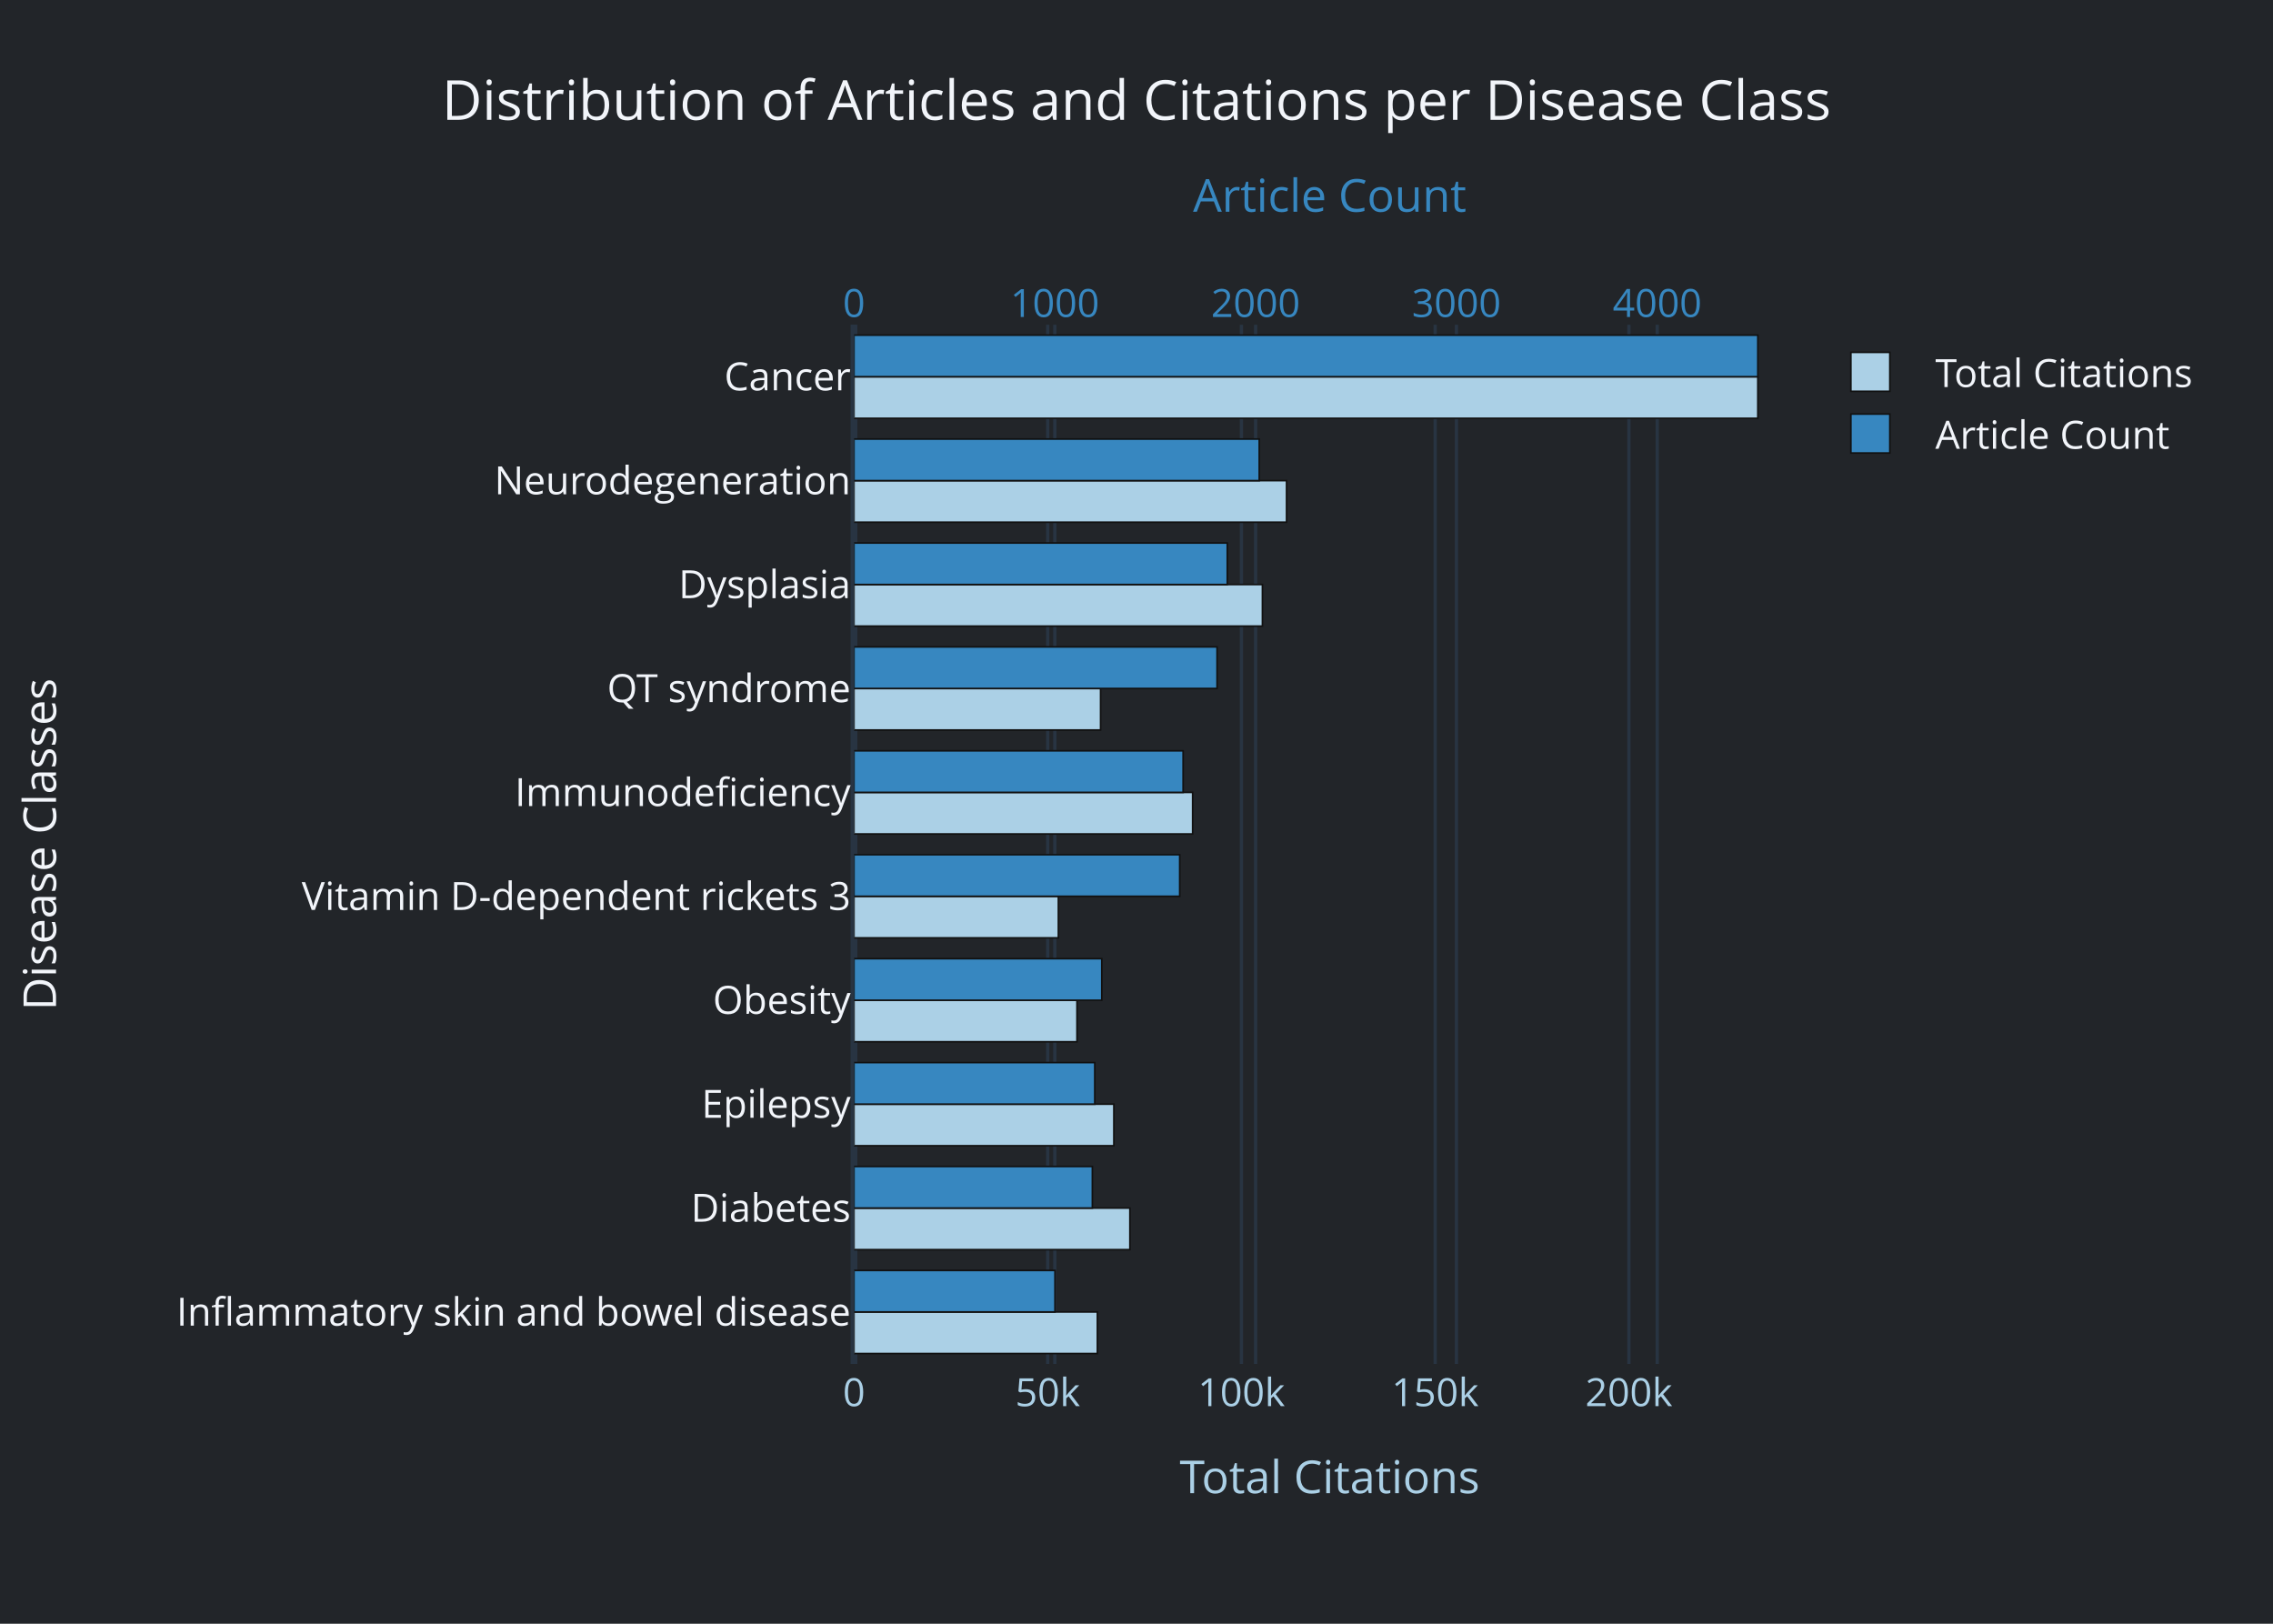
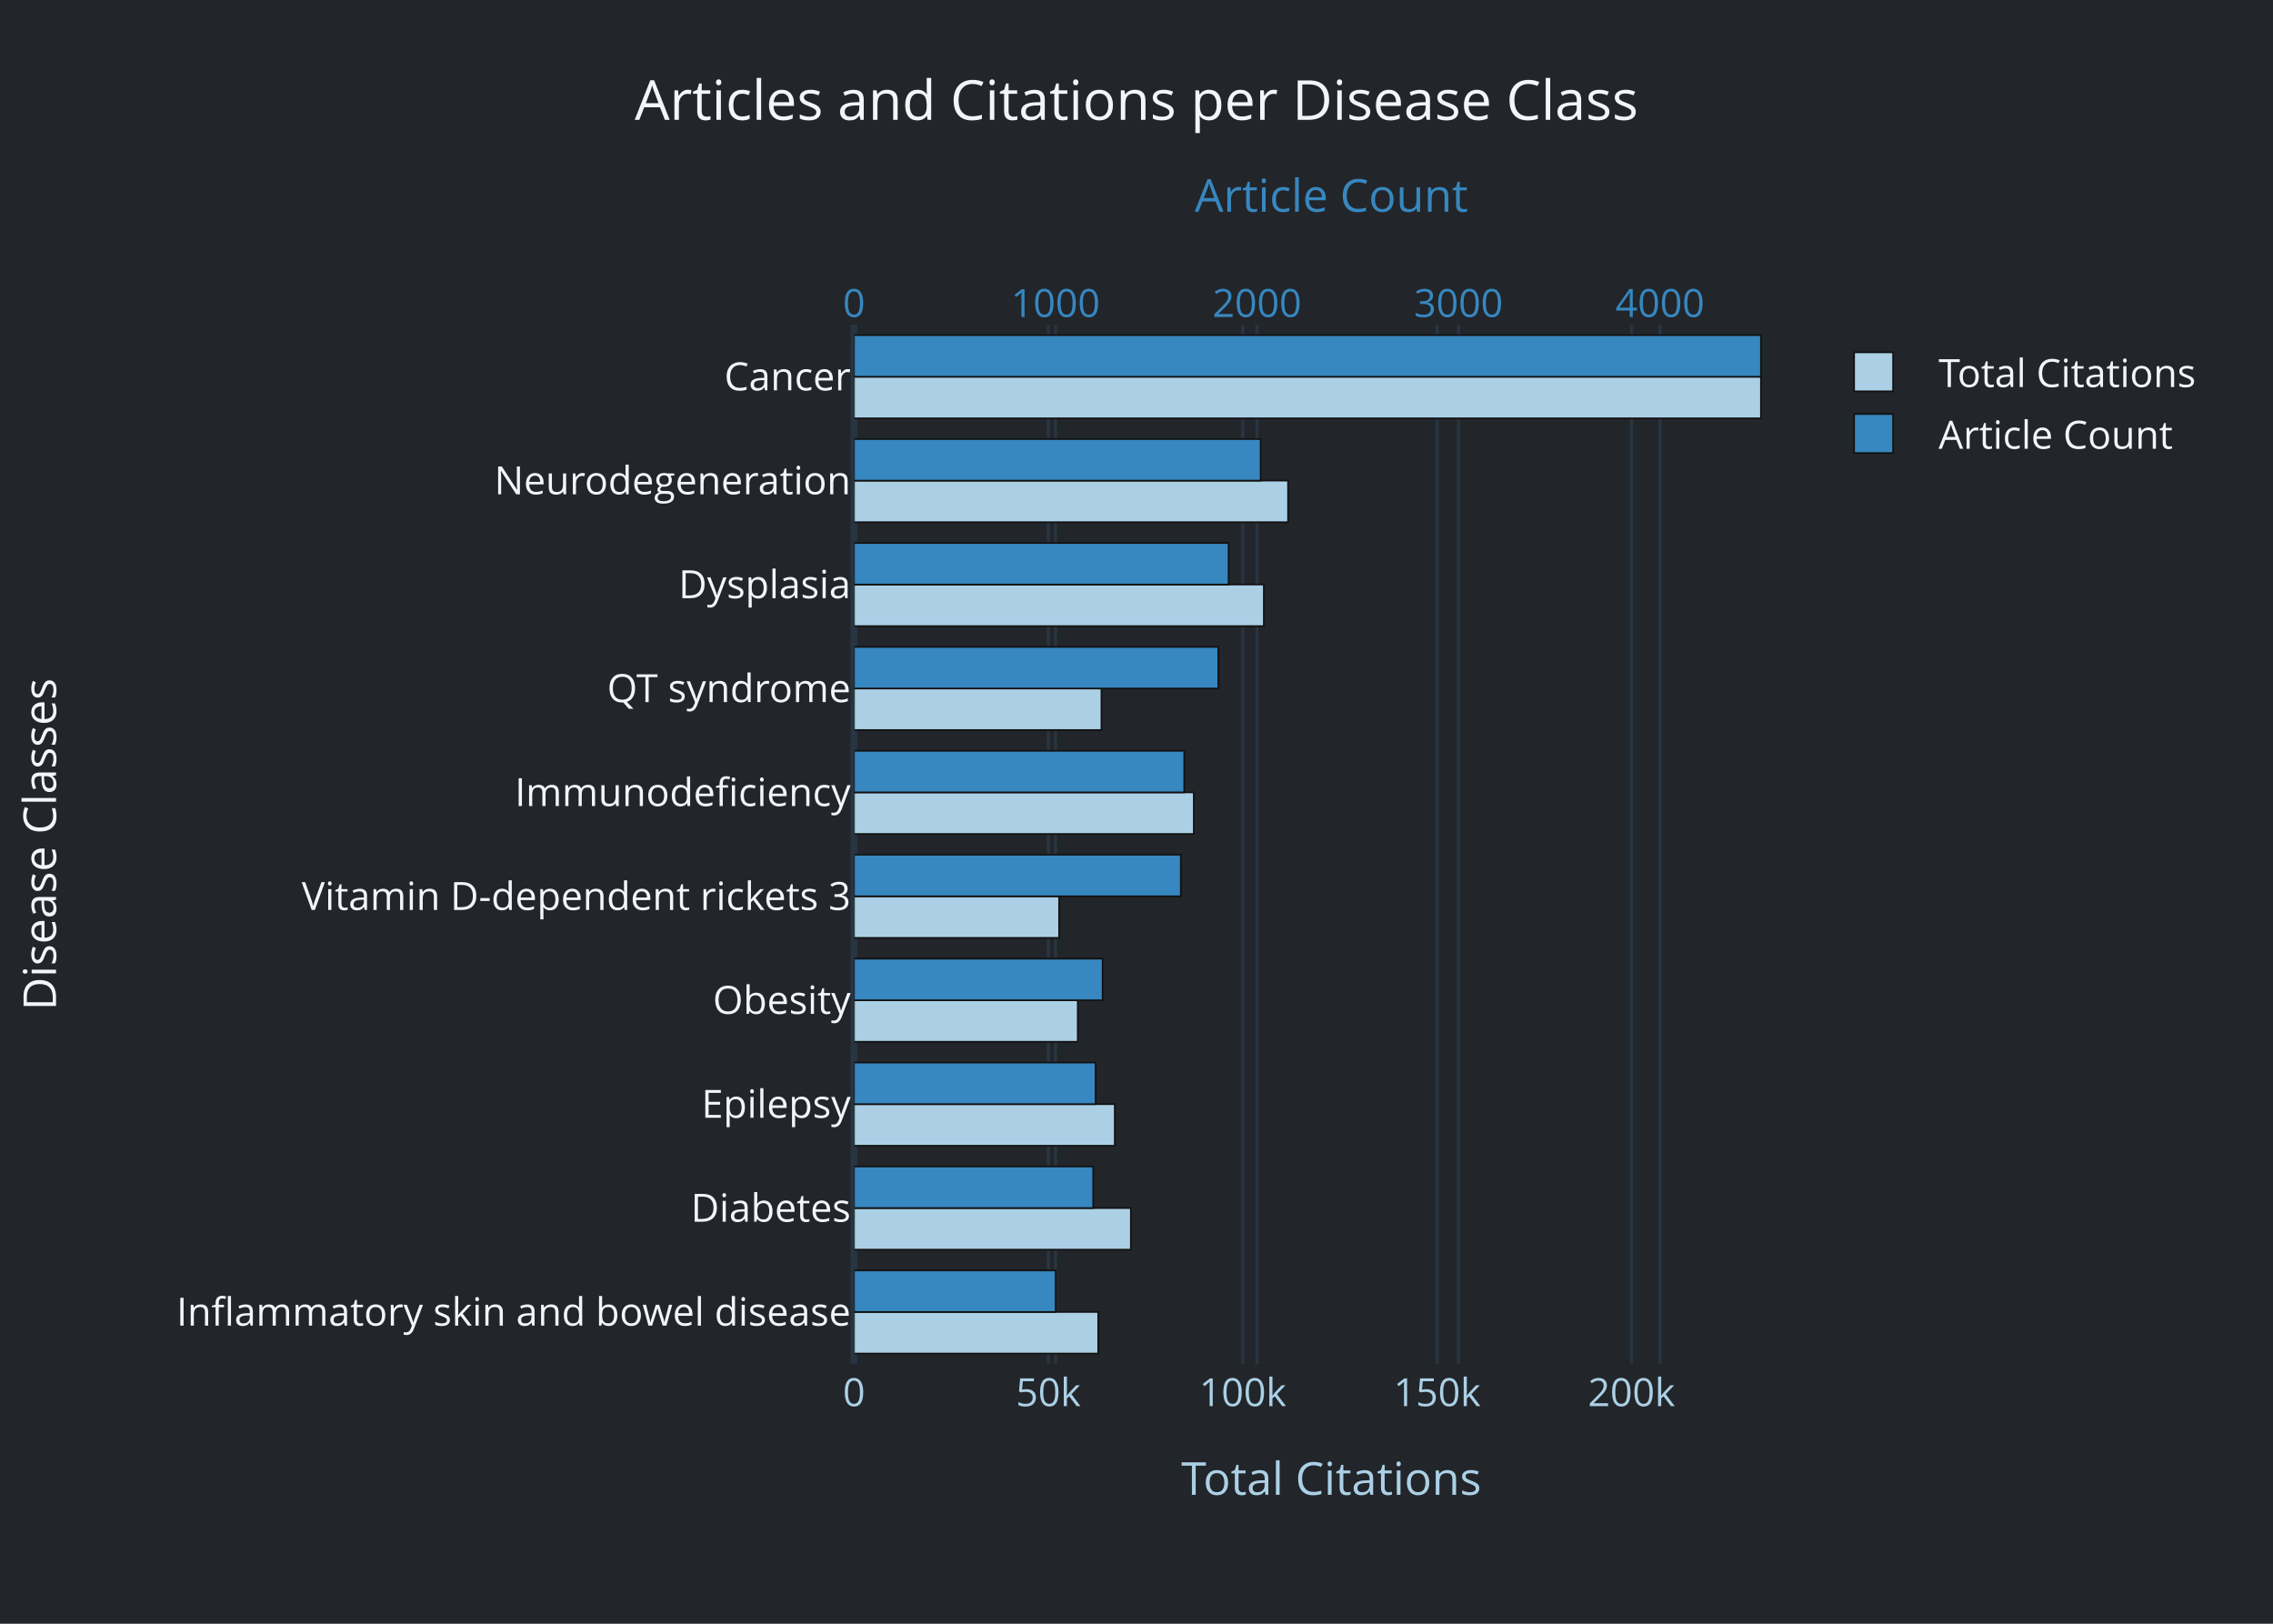
<svg xmlns="http://www.w3.org/2000/svg" class="main-svg" width="700" height="500" style="" viewBox="0 0 700 500">
  <rect x="0" y="0" width="700" height="500" style="fill: rgb(34, 37, 41); fill-opacity: 1;" />
-   <defs id="defs-c85c16">
+   <defs id="defs-28a818">
    <g class="clips">
-       <clipPath id="clipc85c16xyplot" class="plotclip">
-         <rect width="293" height="320" />
-       </clipPath>
-       <clipPath id="clipc85c16x2yplot" class="plotclip">
-         <rect width="293" height="320" />
-       </clipPath>
-       <clipPath class="axesclip" id="clipc85c16x">
-         <rect x="263" y="0" width="293" height="500" />
-       </clipPath>
-       <clipPath class="axesclip" id="clipc85c16y">
+       <clipPath id="clip28a818xyplot" class="plotclip">
+         <rect width="294" height="320" />
+       </clipPath>
+       <clipPath id="clip28a818x2yplot" class="plotclip">
+         <rect width="294" height="320" />
+       </clipPath>
+       <clipPath class="axesclip" id="clip28a818x">
+         <rect x="263" y="0" width="294" height="500" />
+       </clipPath>
+       <clipPath class="axesclip" id="clip28a818y">
        <rect x="0" y="100" width="700" height="320" />
      </clipPath>
-       <clipPath class="axesclip" id="clipc85c16xy">
-         <rect x="263" y="100" width="293" height="320" />
-       </clipPath>
-       <clipPath class="axesclip" id="clipc85c16x2">
-         <rect x="263" y="0" width="293" height="500" />
-       </clipPath>
-       <clipPath class="axesclip" id="clipc85c16x2y">
-         <rect x="263" y="100" width="293" height="320" />
+       <clipPath class="axesclip" id="clip28a818xy">
+         <rect x="263" y="100" width="294" height="320" />
+       </clipPath>
+       <clipPath class="axesclip" id="clip28a818x2">
+         <rect x="263" y="0" width="294" height="500" />
+       </clipPath>
+       <clipPath class="axesclip" id="clip28a818x2y">
+         <rect x="263" y="100" width="294" height="320" />
      </clipPath>
    </g>
    <g class="gradients" />
    <g class="patterns" />
  </defs>
  <g class="bglayer" />
  <g class="layer-below">
    <g class="imagelayer" />
    <g class="shapelayer" />
  </g>
  <g class="cartesianlayer">
    <g class="subplot xy">
      <g class="layer-subplot">
        <g class="shapelayer" />
        <g class="imagelayer" />
      </g>
      <g class="minor-gridlayer">
        <g class="x" />
        <g class="y" />
        <g class="x2" />
      </g>
      <g class="gridlayer">
        <g class="x">
-           <path class="xgrid crisp" transform="translate(322.66,0)" d="M0,100v320" style="stroke: rgb(40, 52, 66); stroke-opacity: 1; stroke-width: 1px;" />
-           <path class="xgrid crisp" transform="translate(382.32,0)" d="M0,100v320" style="stroke: rgb(40, 52, 66); stroke-opacity: 1; stroke-width: 1px;" />
-           <path class="xgrid crisp" transform="translate(441.98,0)" d="M0,100v320" style="stroke: rgb(40, 52, 66); stroke-opacity: 1; stroke-width: 1px;" />
-           <path class="xgrid crisp" transform="translate(501.64,0)" d="M0,100v320" style="stroke: rgb(40, 52, 66); stroke-opacity: 1; stroke-width: 1px;" />
+           <path class="xgrid crisp" transform="translate(322.86,0)" d="M0,100v320" style="stroke: rgb(40, 52, 66); stroke-opacity: 1; stroke-width: 1px;" />
+           <path class="xgrid crisp" transform="translate(382.73,0)" d="M0,100v320" style="stroke: rgb(40, 52, 66); stroke-opacity: 1; stroke-width: 1px;" />
+           <path class="xgrid crisp" transform="translate(442.59,0)" d="M0,100v320" style="stroke: rgb(40, 52, 66); stroke-opacity: 1; stroke-width: 1px;" />
+           <path class="xgrid crisp" transform="translate(502.45,0)" d="M0,100v320" style="stroke: rgb(40, 52, 66); stroke-opacity: 1; stroke-width: 1px;" />
        </g>
        <g class="y" />
        <g class="x2">
-           <path class="x2grid crisp" transform="translate(324.84,0)" d="M0,100v320" style="stroke: rgb(40, 52, 66); stroke-opacity: 1; stroke-width: 1px;" />
-           <path class="x2grid crisp" transform="translate(386.68,0)" d="M0,100v320" style="stroke: rgb(40, 52, 66); stroke-opacity: 1; stroke-width: 1px;" />
-           <path class="x2grid crisp" transform="translate(448.53,0)" d="M0,100v320" style="stroke: rgb(40, 52, 66); stroke-opacity: 1; stroke-width: 1px;" />
-           <path class="x2grid crisp" transform="translate(510.37,0)" d="M0,100v320" style="stroke: rgb(40, 52, 66); stroke-opacity: 1; stroke-width: 1px;" />
+           <path class="x2grid crisp" transform="translate(325.05,0)" d="M0,100v320" style="stroke: rgb(40, 52, 66); stroke-opacity: 1; stroke-width: 1px;" />
+           <path class="x2grid crisp" transform="translate(387.11,0)" d="M0,100v320" style="stroke: rgb(40, 52, 66); stroke-opacity: 1; stroke-width: 1px;" />
+           <path class="x2grid crisp" transform="translate(449.16,0)" d="M0,100v320" style="stroke: rgb(40, 52, 66); stroke-opacity: 1; stroke-width: 1px;" />
+           <path class="x2grid crisp" transform="translate(511.21,0)" d="M0,100v320" style="stroke: rgb(40, 52, 66); stroke-opacity: 1; stroke-width: 1px;" />
        </g>
      </g>
      <g class="zerolinelayer">
        <path class="xzl zl crisp" transform="translate(263,0)" d="M0,100v320" style="stroke: rgb(40, 52, 66); stroke-opacity: 1; stroke-width: 2px;" />
        <path class="x2zl zl crisp" transform="translate(263,0)" d="M0,100v320" style="stroke: rgb(40, 52, 66); stroke-opacity: 1; stroke-width: 2px;" />
      </g>
      <g class="layer-between">
        <g class="shapelayer" />
        <g class="imagelayer" />
      </g>
      <path class="xlines-below" />
      <path class="ylines-below" />
      <g class="overlines-below">
        <path class="x2y-x" />
        <path class="x2y-y" />
      </g>
      <g class="xaxislayer-below" />
      <g class="yaxislayer-below" />
      <g class="overaxes-below">
        <g class="x2y-x" />
        <g class="x2y-y" />
      </g>
      <g class="overplot">
-         <g class="xy" transform="translate(263,100)" clip-path="url(#clipc85c16xyplot)">
+         <g class="xy" transform="translate(263,100)" clip-path="url(#clip28a818xyplot)">
          <g class="barlayer mlayer">
            <g class="trace bars" style="opacity: 1;">
              <g class="points">
                <g class="point">
-                   <path d="M0,28.8V16H278.35V28.8Z" style="vector-effect: none; opacity: 1; stroke-width: 0.5px; fill: rgb(171, 208, 230); fill-opacity: 1; stroke: rgb(17, 17, 17); stroke-opacity: 1;" />
-                 </g>
-                 <g class="point">
-                   <path d="M0,60.8V48H133.21V60.8Z" style="vector-effect: none; opacity: 1; stroke-width: 0.5px; fill: rgb(171, 208, 230); fill-opacity: 1; stroke: rgb(17, 17, 17); stroke-opacity: 1;" />
-                 </g>
-                 <g class="point">
-                   <path d="M0,92.8V80H125.78V92.8Z" style="vector-effect: none; opacity: 1; stroke-width: 0.5px; fill: rgb(171, 208, 230); fill-opacity: 1; stroke: rgb(17, 17, 17); stroke-opacity: 1;" />
-                 </g>
-                 <g class="point">
-                   <path d="M0,124.8V112H75.94V124.8Z" style="vector-effect: none; opacity: 1; stroke-width: 0.5px; fill: rgb(171, 208, 230); fill-opacity: 1; stroke: rgb(17, 17, 17); stroke-opacity: 1;" />
-                 </g>
-                 <g class="point">
-                   <path d="M0,156.8V144H104.29V156.8Z" style="vector-effect: none; opacity: 1; stroke-width: 0.5px; fill: rgb(171, 208, 230); fill-opacity: 1; stroke: rgb(17, 17, 17); stroke-opacity: 1;" />
-                 </g>
-                 <g class="point">
-                   <path d="M0,188.8V176H62.94V188.8Z" style="vector-effect: none; opacity: 1; stroke-width: 0.5px; fill: rgb(171, 208, 230); fill-opacity: 1; stroke: rgb(17, 17, 17); stroke-opacity: 1;" />
-                 </g>
-                 <g class="point">
-                   <path d="M0,220.8V208H68.67V220.8Z" style="vector-effect: none; opacity: 1; stroke-width: 0.5px; fill: rgb(171, 208, 230); fill-opacity: 1; stroke: rgb(17, 17, 17); stroke-opacity: 1;" />
-                 </g>
-                 <g class="point">
-                   <path d="M0,252.8V240H80.03V252.8Z" style="vector-effect: none; opacity: 1; stroke-width: 0.5px; fill: rgb(171, 208, 230); fill-opacity: 1; stroke: rgb(17, 17, 17); stroke-opacity: 1;" />
-                 </g>
-                 <g class="point">
-                   <path d="M0,284.8V272H84.97V284.8Z" style="vector-effect: none; opacity: 1; stroke-width: 0.5px; fill: rgb(171, 208, 230); fill-opacity: 1; stroke: rgb(17, 17, 17); stroke-opacity: 1;" />
-                 </g>
-                 <g class="point">
-                   <path d="M0,316.8V304H74.95V316.8Z" style="vector-effect: none; opacity: 1; stroke-width: 0.5px; fill: rgb(171, 208, 230); fill-opacity: 1; stroke: rgb(17, 17, 17); stroke-opacity: 1;" />
+                   <path d="M0,28.8V16H279.3V28.8Z" style="vector-effect: none; opacity: 1; stroke-width: 0.5px; fill: rgb(171, 208, 230); fill-opacity: 1; stroke: rgb(17, 17, 17); stroke-opacity: 1;" />
+                 </g>
+                 <g class="point">
+                   <path d="M0,60.8V48H133.67V60.8Z" style="vector-effect: none; opacity: 1; stroke-width: 0.5px; fill: rgb(171, 208, 230); fill-opacity: 1; stroke: rgb(17, 17, 17); stroke-opacity: 1;" />
+                 </g>
+                 <g class="point">
+                   <path d="M0,92.8V80H126.21V92.8Z" style="vector-effect: none; opacity: 1; stroke-width: 0.5px; fill: rgb(171, 208, 230); fill-opacity: 1; stroke: rgb(17, 17, 17); stroke-opacity: 1;" />
+                 </g>
+                 <g class="point">
+                   <path d="M0,124.8V112H76.2V124.8Z" style="vector-effect: none; opacity: 1; stroke-width: 0.5px; fill: rgb(171, 208, 230); fill-opacity: 1; stroke: rgb(17, 17, 17); stroke-opacity: 1;" />
+                 </g>
+                 <g class="point">
+                   <path d="M0,156.8V144H104.64V156.8Z" style="vector-effect: none; opacity: 1; stroke-width: 0.5px; fill: rgb(171, 208, 230); fill-opacity: 1; stroke: rgb(17, 17, 17); stroke-opacity: 1;" />
+                 </g>
+                 <g class="point">
+                   <path d="M0,188.8V176H63.16V188.8Z" style="vector-effect: none; opacity: 1; stroke-width: 0.5px; fill: rgb(171, 208, 230); fill-opacity: 1; stroke: rgb(17, 17, 17); stroke-opacity: 1;" />
+                 </g>
+                 <g class="point">
+                   <path d="M0,220.8V208H68.91V220.8Z" style="vector-effect: none; opacity: 1; stroke-width: 0.5px; fill: rgb(171, 208, 230); fill-opacity: 1; stroke: rgb(17, 17, 17); stroke-opacity: 1;" />
+                 </g>
+                 <g class="point">
+                   <path d="M0,252.8V240H80.31V252.8Z" style="vector-effect: none; opacity: 1; stroke-width: 0.5px; fill: rgb(171, 208, 230); fill-opacity: 1; stroke: rgb(17, 17, 17); stroke-opacity: 1;" />
+                 </g>
+                 <g class="point">
+                   <path d="M0,284.8V272H85.26V284.8Z" style="vector-effect: none; opacity: 1; stroke-width: 0.5px; fill: rgb(171, 208, 230); fill-opacity: 1; stroke: rgb(17, 17, 17); stroke-opacity: 1;" />
+                 </g>
+                 <g class="point">
+                   <path d="M0,316.8V304H75.2V316.8Z" style="vector-effect: none; opacity: 1; stroke-width: 0.5px; fill: rgb(171, 208, 230); fill-opacity: 1; stroke: rgb(17, 17, 17); stroke-opacity: 1;" />
                </g>
              </g>
            </g>
          </g>
        </g>
-         <g class="x2y" transform="translate(263,100)" clip-path="url(#clipc85c16x2yplot)">
+         <g class="x2y" transform="translate(263,100)" clip-path="url(#clip28a818x2yplot)">
          <g class="barlayer mlayer">
            <g class="trace bars" style="opacity: 1;">
              <g class="points">
                <g class="point">
-                   <path d="M0,16V3.2H278.35V16Z" style="vector-effect: none; opacity: 1; stroke-width: 0.5px; fill: rgb(55, 135, 192); fill-opacity: 1; stroke: rgb(17, 17, 17); stroke-opacity: 1;" />
-                 </g>
-                 <g class="point">
-                   <path d="M0,48V35.2H124.8V48Z" style="vector-effect: none; opacity: 1; stroke-width: 0.5px; fill: rgb(55, 135, 192); fill-opacity: 1; stroke: rgb(17, 17, 17); stroke-opacity: 1;" />
-                 </g>
-                 <g class="point">
-                   <path d="M0,80V67.2H114.96V80Z" style="vector-effect: none; opacity: 1; stroke-width: 0.5px; fill: rgb(55, 135, 192); fill-opacity: 1; stroke: rgb(17, 17, 17); stroke-opacity: 1;" />
-                 </g>
-                 <g class="point">
-                   <path d="M0,112V99.2H111.81V112Z" style="vector-effect: none; opacity: 1; stroke-width: 0.5px; fill: rgb(55, 135, 192); fill-opacity: 1; stroke: rgb(17, 17, 17); stroke-opacity: 1;" />
-                 </g>
-                 <g class="point">
-                   <path d="M0,144V131.2H101.36V144Z" style="vector-effect: none; opacity: 1; stroke-width: 0.5px; fill: rgb(55, 135, 192); fill-opacity: 1; stroke: rgb(17, 17, 17); stroke-opacity: 1;" />
-                 </g>
-                 <g class="point">
-                   <path d="M0,176V163.2H100.31V176Z" style="vector-effect: none; opacity: 1; stroke-width: 0.5px; fill: rgb(55, 135, 192); fill-opacity: 1; stroke: rgb(17, 17, 17); stroke-opacity: 1;" />
-                 </g>
-                 <g class="point">
-                   <path d="M0,208V195.2H76.31V208Z" style="vector-effect: none; opacity: 1; stroke-width: 0.5px; fill: rgb(55, 135, 192); fill-opacity: 1; stroke: rgb(17, 17, 17); stroke-opacity: 1;" />
-                 </g>
-                 <g class="point">
-                   <path d="M0,240V227.2H74.15V240Z" style="vector-effect: none; opacity: 1; stroke-width: 0.5px; fill: rgb(55, 135, 192); fill-opacity: 1; stroke: rgb(17, 17, 17); stroke-opacity: 1;" />
-                 </g>
-                 <g class="point">
-                   <path d="M0,272V259.2H73.41V272Z" style="vector-effect: none; opacity: 1; stroke-width: 0.5px; fill: rgb(55, 135, 192); fill-opacity: 1; stroke: rgb(17, 17, 17); stroke-opacity: 1;" />
-                 </g>
-                 <g class="point">
-                   <path d="M0,304V291.2H61.9V304Z" style="vector-effect: none; opacity: 1; stroke-width: 0.5px; fill: rgb(55, 135, 192); fill-opacity: 1; stroke: rgb(17, 17, 17); stroke-opacity: 1;" />
+                   <path d="M0,16V3.2H279.3V16Z" style="vector-effect: none; opacity: 1; stroke-width: 0.5px; fill: rgb(55, 135, 192); fill-opacity: 1; stroke: rgb(17, 17, 17); stroke-opacity: 1;" />
+                 </g>
+                 <g class="point">
+                   <path d="M0,48V35.2H125.22V48Z" style="vector-effect: none; opacity: 1; stroke-width: 0.5px; fill: rgb(55, 135, 192); fill-opacity: 1; stroke: rgb(17, 17, 17); stroke-opacity: 1;" />
+                 </g>
+                 <g class="point">
+                   <path d="M0,80V67.2H115.36V80Z" style="vector-effect: none; opacity: 1; stroke-width: 0.5px; fill: rgb(55, 135, 192); fill-opacity: 1; stroke: rgb(17, 17, 17); stroke-opacity: 1;" />
+                 </g>
+                 <g class="point">
+                   <path d="M0,112V99.2H112.19V112Z" style="vector-effect: none; opacity: 1; stroke-width: 0.5px; fill: rgb(55, 135, 192); fill-opacity: 1; stroke: rgb(17, 17, 17); stroke-opacity: 1;" />
+                 </g>
+                 <g class="point">
+                   <path d="M0,144V131.2H101.7V144Z" style="vector-effect: none; opacity: 1; stroke-width: 0.5px; fill: rgb(55, 135, 192); fill-opacity: 1; stroke: rgb(17, 17, 17); stroke-opacity: 1;" />
+                 </g>
+                 <g class="point">
+                   <path d="M0,176V163.2H100.65V176Z" style="vector-effect: none; opacity: 1; stroke-width: 0.5px; fill: rgb(55, 135, 192); fill-opacity: 1; stroke: rgb(17, 17, 17); stroke-opacity: 1;" />
+                 </g>
+                 <g class="point">
+                   <path d="M0,208V195.2H76.57V208Z" style="vector-effect: none; opacity: 1; stroke-width: 0.5px; fill: rgb(55, 135, 192); fill-opacity: 1; stroke: rgb(17, 17, 17); stroke-opacity: 1;" />
+                 </g>
+                 <g class="point">
+                   <path d="M0,240V227.2H74.4V240Z" style="vector-effect: none; opacity: 1; stroke-width: 0.5px; fill: rgb(55, 135, 192); fill-opacity: 1; stroke: rgb(17, 17, 17); stroke-opacity: 1;" />
+                 </g>
+                 <g class="point">
+                   <path d="M0,272V259.2H73.66V272Z" style="vector-effect: none; opacity: 1; stroke-width: 0.5px; fill: rgb(55, 135, 192); fill-opacity: 1; stroke: rgb(17, 17, 17); stroke-opacity: 1;" />
+                 </g>
+                 <g class="point">
+                   <path d="M0,304V291.2H62.11V304Z" style="vector-effect: none; opacity: 1; stroke-width: 0.5px; fill: rgb(55, 135, 192); fill-opacity: 1; stroke: rgb(17, 17, 17); stroke-opacity: 1;" />
                </g>
              </g>
            </g>
          </g>
        </g>
      </g>
      <path class="xlines-above crisp" d="M0,0" style="fill: none;" />
      <path class="ylines-above crisp" d="M0,0" style="fill: none;" />
      <g class="overlines-above">
        <path class="x2y-x crisp" d="M0,0" style="fill: none;" />
        <path class="x2y-y crisp" d="M0,0" style="fill: none;" />
      </g>
      <g class="xaxislayer-above">
        <g class="xtick">
          <text text-anchor="middle" x="0" y="433" transform="translate(263,0)" style="font-family: 'Open Sans', verdana, arial, sans-serif; font-size: 12px; fill: rgb(171, 208, 230); fill-opacity: 1; white-space: pre; opacity: 1;">0</text>
        </g>
        <g class="xtick">
-           <text text-anchor="middle" x="0" y="433" style="font-family: 'Open Sans', verdana, arial, sans-serif; font-size: 12px; fill: rgb(171, 208, 230); fill-opacity: 1; white-space: pre; opacity: 1;" transform="translate(322.66,0)">50k</text>
-         </g>
-         <g class="xtick">
-           <text text-anchor="middle" x="0" y="433" style="font-family: 'Open Sans', verdana, arial, sans-serif; font-size: 12px; fill: rgb(171, 208, 230); fill-opacity: 1; white-space: pre; opacity: 1;" transform="translate(382.32,0)">100k</text>
-         </g>
-         <g class="xtick">
-           <text text-anchor="middle" x="0" y="433" style="font-family: 'Open Sans', verdana, arial, sans-serif; font-size: 12px; fill: rgb(171, 208, 230); fill-opacity: 1; white-space: pre; opacity: 1;" transform="translate(441.98,0)">150k</text>
-         </g>
-         <g class="xtick">
-           <text text-anchor="middle" x="0" y="433" style="font-family: 'Open Sans', verdana, arial, sans-serif; font-size: 12px; fill: rgb(171, 208, 230); fill-opacity: 1; white-space: pre; opacity: 1;" transform="translate(501.64,0)">200k</text>
+           <text text-anchor="middle" x="0" y="433" style="font-family: 'Open Sans', verdana, arial, sans-serif; font-size: 12px; fill: rgb(171, 208, 230); fill-opacity: 1; white-space: pre; opacity: 1;" transform="translate(322.86,0)">50k</text>
+         </g>
+         <g class="xtick">
+           <text text-anchor="middle" x="0" y="433" style="font-family: 'Open Sans', verdana, arial, sans-serif; font-size: 12px; fill: rgb(171, 208, 230); fill-opacity: 1; white-space: pre; opacity: 1;" transform="translate(382.73,0)">100k</text>
+         </g>
+         <g class="xtick">
+           <text text-anchor="middle" x="0" y="433" style="font-family: 'Open Sans', verdana, arial, sans-serif; font-size: 12px; fill: rgb(171, 208, 230); fill-opacity: 1; white-space: pre; opacity: 1;" transform="translate(442.59,0)">150k</text>
+         </g>
+         <g class="xtick">
+           <text text-anchor="middle" x="0" y="433" style="font-family: 'Open Sans', verdana, arial, sans-serif; font-size: 12px; fill: rgb(171, 208, 230); fill-opacity: 1; white-space: pre; opacity: 1;" transform="translate(502.45,0)">200k</text>
        </g>
      </g>
      <g class="yaxislayer-above">
        <g class="ytick">
          <text text-anchor="end" x="262" y="4.2" transform="translate(0,404)" style="font-family: 'Open Sans', verdana, arial, sans-serif; font-size: 12px; fill: rgb(242, 245, 250); fill-opacity: 1; white-space: pre; opacity: 1;">Inflammatory skin and bowel disease</text>
        </g>
        <g class="ytick">
          <text text-anchor="end" x="262" y="4.2" transform="translate(0,372)" style="font-family: 'Open Sans', verdana, arial, sans-serif; font-size: 12px; fill: rgb(242, 245, 250); fill-opacity: 1; white-space: pre; opacity: 1;">Diabetes</text>
        </g>
        <g class="ytick">
          <text text-anchor="end" x="262" y="4.2" transform="translate(0,340)" style="font-family: 'Open Sans', verdana, arial, sans-serif; font-size: 12px; fill: rgb(242, 245, 250); fill-opacity: 1; white-space: pre; opacity: 1;">Epilepsy</text>
        </g>
        <g class="ytick">
          <text text-anchor="end" x="262" y="4.2" transform="translate(0,308)" style="font-family: 'Open Sans', verdana, arial, sans-serif; font-size: 12px; fill: rgb(242, 245, 250); fill-opacity: 1; white-space: pre; opacity: 1;">Obesity</text>
        </g>
        <g class="ytick">
          <text text-anchor="end" x="262" y="4.2" transform="translate(0,276)" style="font-family: 'Open Sans', verdana, arial, sans-serif; font-size: 12px; fill: rgb(242, 245, 250); fill-opacity: 1; white-space: pre; opacity: 1;">Vitamin D-dependent rickets 3</text>
        </g>
        <g class="ytick">
          <text text-anchor="end" x="262" y="4.2" transform="translate(0,244)" style="font-family: 'Open Sans', verdana, arial, sans-serif; font-size: 12px; fill: rgb(242, 245, 250); fill-opacity: 1; white-space: pre; opacity: 1;">Immunodeficiency</text>
        </g>
        <g class="ytick">
          <text text-anchor="end" x="262" y="4.2" transform="translate(0,212)" style="font-family: 'Open Sans', verdana, arial, sans-serif; font-size: 12px; fill: rgb(242, 245, 250); fill-opacity: 1; white-space: pre; opacity: 1;">QT syndrome</text>
        </g>
        <g class="ytick">
          <text text-anchor="end" x="262" y="4.2" transform="translate(0,180)" style="font-family: 'Open Sans', verdana, arial, sans-serif; font-size: 12px; fill: rgb(242, 245, 250); fill-opacity: 1; white-space: pre; opacity: 1;">Dysplasia</text>
        </g>
        <g class="ytick">
          <text text-anchor="end" x="262" y="4.2" transform="translate(0,148)" style="font-family: 'Open Sans', verdana, arial, sans-serif; font-size: 12px; fill: rgb(242, 245, 250); fill-opacity: 1; white-space: pre; opacity: 1;">Neurodegeneration</text>
        </g>
        <g class="ytick">
          <text text-anchor="end" x="262" y="4.2" transform="translate(0,116)" style="font-family: 'Open Sans', verdana, arial, sans-serif; font-size: 12px; fill: rgb(242, 245, 250); fill-opacity: 1; white-space: pre; opacity: 1;">Cancer</text>
        </g>
      </g>
      <g class="overaxes-above">
        <g class="x2y-x">
          <g class="x2tick">
            <text text-anchor="middle" x="0" y="97.6" transform="translate(263,0)" style="font-family: 'Open Sans', verdana, arial, sans-serif; font-size: 12px; fill: rgb(55, 135, 192); fill-opacity: 1; white-space: pre; opacity: 1;">0</text>
          </g>
          <g class="x2tick">
-             <text text-anchor="middle" x="0" y="97.6" style="font-family: 'Open Sans', verdana, arial, sans-serif; font-size: 12px; fill: rgb(55, 135, 192); fill-opacity: 1; white-space: pre; opacity: 1;" transform="translate(324.84,0)">1000</text>
-           </g>
-           <g class="x2tick">
-             <text text-anchor="middle" x="0" y="97.6" style="font-family: 'Open Sans', verdana, arial, sans-serif; font-size: 12px; fill: rgb(55, 135, 192); fill-opacity: 1; white-space: pre; opacity: 1;" transform="translate(386.68,0)">2000</text>
-           </g>
-           <g class="x2tick">
-             <text text-anchor="middle" x="0" y="97.6" style="font-family: 'Open Sans', verdana, arial, sans-serif; font-size: 12px; fill: rgb(55, 135, 192); fill-opacity: 1; white-space: pre; opacity: 1;" transform="translate(448.53,0)">3000</text>
-           </g>
-           <g class="x2tick">
-             <text text-anchor="middle" x="0" y="97.6" style="font-family: 'Open Sans', verdana, arial, sans-serif; font-size: 12px; fill: rgb(55, 135, 192); fill-opacity: 1; white-space: pre; opacity: 1;" transform="translate(510.37,0)">4000</text>
+             <text text-anchor="middle" x="0" y="97.6" style="font-family: 'Open Sans', verdana, arial, sans-serif; font-size: 12px; fill: rgb(55, 135, 192); fill-opacity: 1; white-space: pre; opacity: 1;" transform="translate(325.05,0)">1000</text>
+           </g>
+           <g class="x2tick">
+             <text text-anchor="middle" x="0" y="97.6" style="font-family: 'Open Sans', verdana, arial, sans-serif; font-size: 12px; fill: rgb(55, 135, 192); fill-opacity: 1; white-space: pre; opacity: 1;" transform="translate(387.11,0)">2000</text>
+           </g>
+           <g class="x2tick">
+             <text text-anchor="middle" x="0" y="97.6" style="font-family: 'Open Sans', verdana, arial, sans-serif; font-size: 12px; fill: rgb(55, 135, 192); fill-opacity: 1; white-space: pre; opacity: 1;" transform="translate(449.16,0)">3000</text>
+           </g>
+           <g class="x2tick">
+             <text text-anchor="middle" x="0" y="97.6" style="font-family: 'Open Sans', verdana, arial, sans-serif; font-size: 12px; fill: rgb(55, 135, 192); fill-opacity: 1; white-space: pre; opacity: 1;" transform="translate(511.21,0)">4000</text>
          </g>
        </g>
        <g class="x2y-y" />
      </g>
    </g>
    <g class="subplot x2y" />
  </g>
  <g class="polarlayer" />
  <g class="smithlayer" />
  <g class="ternarylayer" />
  <g class="geolayer" />
  <g class="funnelarealayer" />
  <g class="pielayer" />
  <g class="iciclelayer" />
  <g class="treemaplayer" />
  <g class="sunburstlayer" />
  <g class="glimages" />
-   <defs id="topdefs-c85c16">
+   <defs id="topdefs-28a818">
    <g class="clips" />
-     <clipPath id="legendc85c16">
-       <rect width="132" height="48" x="0" y="0" />
+     <clipPath id="legend28a818">
+       <rect width="131" height="48" x="0" y="0" />
    </clipPath>
  </defs>
  <g class="layer-above">
    <g class="imagelayer" />
    <g class="shapelayer" />
  </g>
  <g class="infolayer">
-     <g class="legend" pointer-events="all" transform="translate(556,100)">
-       <rect class="bg" shape-rendering="crispEdges" style="stroke: rgb(68, 68, 68); stroke-opacity: 1; fill: rgb(34, 37, 41); fill-opacity: 1; stroke-width: 0px;" width="132" height="48" x="0" y="0" />
-       <g class="scrollbox" transform="" clip-path="url(#legendc85c16)">
+     <g class="legend" pointer-events="all" transform="translate(557,100)">
+       <rect class="bg" shape-rendering="crispEdges" style="stroke: rgb(68, 68, 68); stroke-opacity: 1; fill: rgb(34, 37, 41); fill-opacity: 1; stroke-width: 0px;" width="131" height="48" x="0" y="0" />
+       <g class="scrollbox" transform="" clip-path="url(#legend28a818)">
        <g class="groups">
          <g class="traces" transform="translate(0,14.5)" style="opacity: 1;">
            <text class="legendtext" text-anchor="start" x="40" y="4.68" style="font-family: 'Open Sans', verdana, arial, sans-serif; font-size: 12px; fill: rgb(242, 245, 250); fill-opacity: 1; white-space: pre;">Total Citations</text>
            <g class="layers" style="opacity: 1;">
              <g class="legendfill" />
              <g class="legendlines" />
              <g class="legendsymbols">
                <g class="legendpoints">
                  <path class="legendundefined" d="M6,6H-6V-6H6Z" transform="translate(20,0)" style="stroke-width: 0.5px; fill: rgb(171, 208, 230); fill-opacity: 1; stroke: rgb(17, 17, 17); stroke-opacity: 1;" />
                </g>
              </g>
            </g>
-             <rect class="legendtoggle" x="0" y="-9.5" width="126.891" height="19" style="fill: rgb(0, 0, 0); fill-opacity: 0;" />
+             <rect class="legendtoggle" x="0" y="-9.5" width="125.594" height="19" style="fill: rgb(0, 0, 0); fill-opacity: 0;" />
          </g>
          <g class="traces" transform="translate(0,33.5)" style="opacity: 1;">
            <text class="legendtext" text-anchor="start" x="40" y="4.68" style="font-family: 'Open Sans', verdana, arial, sans-serif; font-size: 12px; fill: rgb(242, 245, 250); fill-opacity: 1; white-space: pre;">Article Count</text>
            <g class="layers" style="opacity: 1;">
              <g class="legendfill" />
              <g class="legendlines" />
              <g class="legendsymbols">
                <g class="legendpoints">
                  <path class="legendundefined" d="M6,6H-6V-6H6Z" transform="translate(20,0)" style="stroke-width: 0.5px; fill: rgb(55, 135, 192); fill-opacity: 1; stroke: rgb(17, 17, 17); stroke-opacity: 1;" />
                </g>
              </g>
            </g>
-             <rect class="legendtoggle" x="0" y="-9.5" width="126.891" height="19" style="fill: rgb(0, 0, 0); fill-opacity: 0;" />
+             <rect class="legendtoggle" x="0" y="-9.5" width="125.594" height="19" style="fill: rgb(0, 0, 0); fill-opacity: 0;" />
          </g>
        </g>
      </g>
      <rect class="scrollbar" rx="20" ry="3" width="0" height="0" style="fill: rgb(128, 139, 164); fill-opacity: 1;" x="0" y="0" />
    </g>
    <g class="g-gtitle">
-       <text class="gtitle" x="350" y="25" text-anchor="middle" dy="0.7em" style="opacity: 1; font-family: 'Open Sans', verdana, arial, sans-serif; font-size: 17px; fill: rgb(242, 245, 250); fill-opacity: 1; white-space: pre;">Distribution of Articles and Citations per Disease Class</text>
+       <text class="gtitle" x="350" y="25" text-anchor="middle" dy="0.7em" style="opacity: 1; font-family: 'Open Sans', verdana, arial, sans-serif; font-size: 17px; fill: rgb(242, 245, 250); fill-opacity: 1; white-space: pre;">Articles and Citations per Disease Class</text>
    </g>
    <g class="g-xtitle">
-       <text class="xtitle" x="409.5" y="459.8" text-anchor="middle" style="opacity: 1; font-family: 'Open Sans', verdana, arial, sans-serif; font-size: 14px; fill: rgb(171, 208, 230); fill-opacity: 1; white-space: pre;">Total Citations</text>
+       <text class="xtitle" x="410" y="460.3" text-anchor="middle" style="opacity: 1; font-family: 'Open Sans', verdana, arial, sans-serif; font-size: 14px; fill: rgb(171, 208, 230); fill-opacity: 1; white-space: pre;">Total Citations</text>
    </g>
    <g class="g-x2title">
-       <text class="x2title" x="409.5" y="65.194" text-anchor="middle" style="opacity: 1; font-family: 'Open Sans', verdana, arial, sans-serif; font-size: 14px; fill: rgb(55, 135, 192); fill-opacity: 1; white-space: pre;">Article Count</text>
+       <text class="x2title" x="410" y="65.2" text-anchor="middle" style="opacity: 1; font-family: 'Open Sans', verdana, arial, sans-serif; font-size: 14px; fill: rgb(55, 135, 192); fill-opacity: 1; white-space: pre;">Article Count</text>
    </g>
    <g class="g-ytitle">
      <text class="ytitle" transform="rotate(-90,17.25625,260)" x="17.256" y="260" text-anchor="middle" style="opacity: 1; font-family: 'Open Sans', verdana, arial, sans-serif; font-size: 14px; fill: rgb(242, 245, 250); fill-opacity: 1; white-space: pre;">Disease Classes</text>
    </g>
  </g>
</svg>
